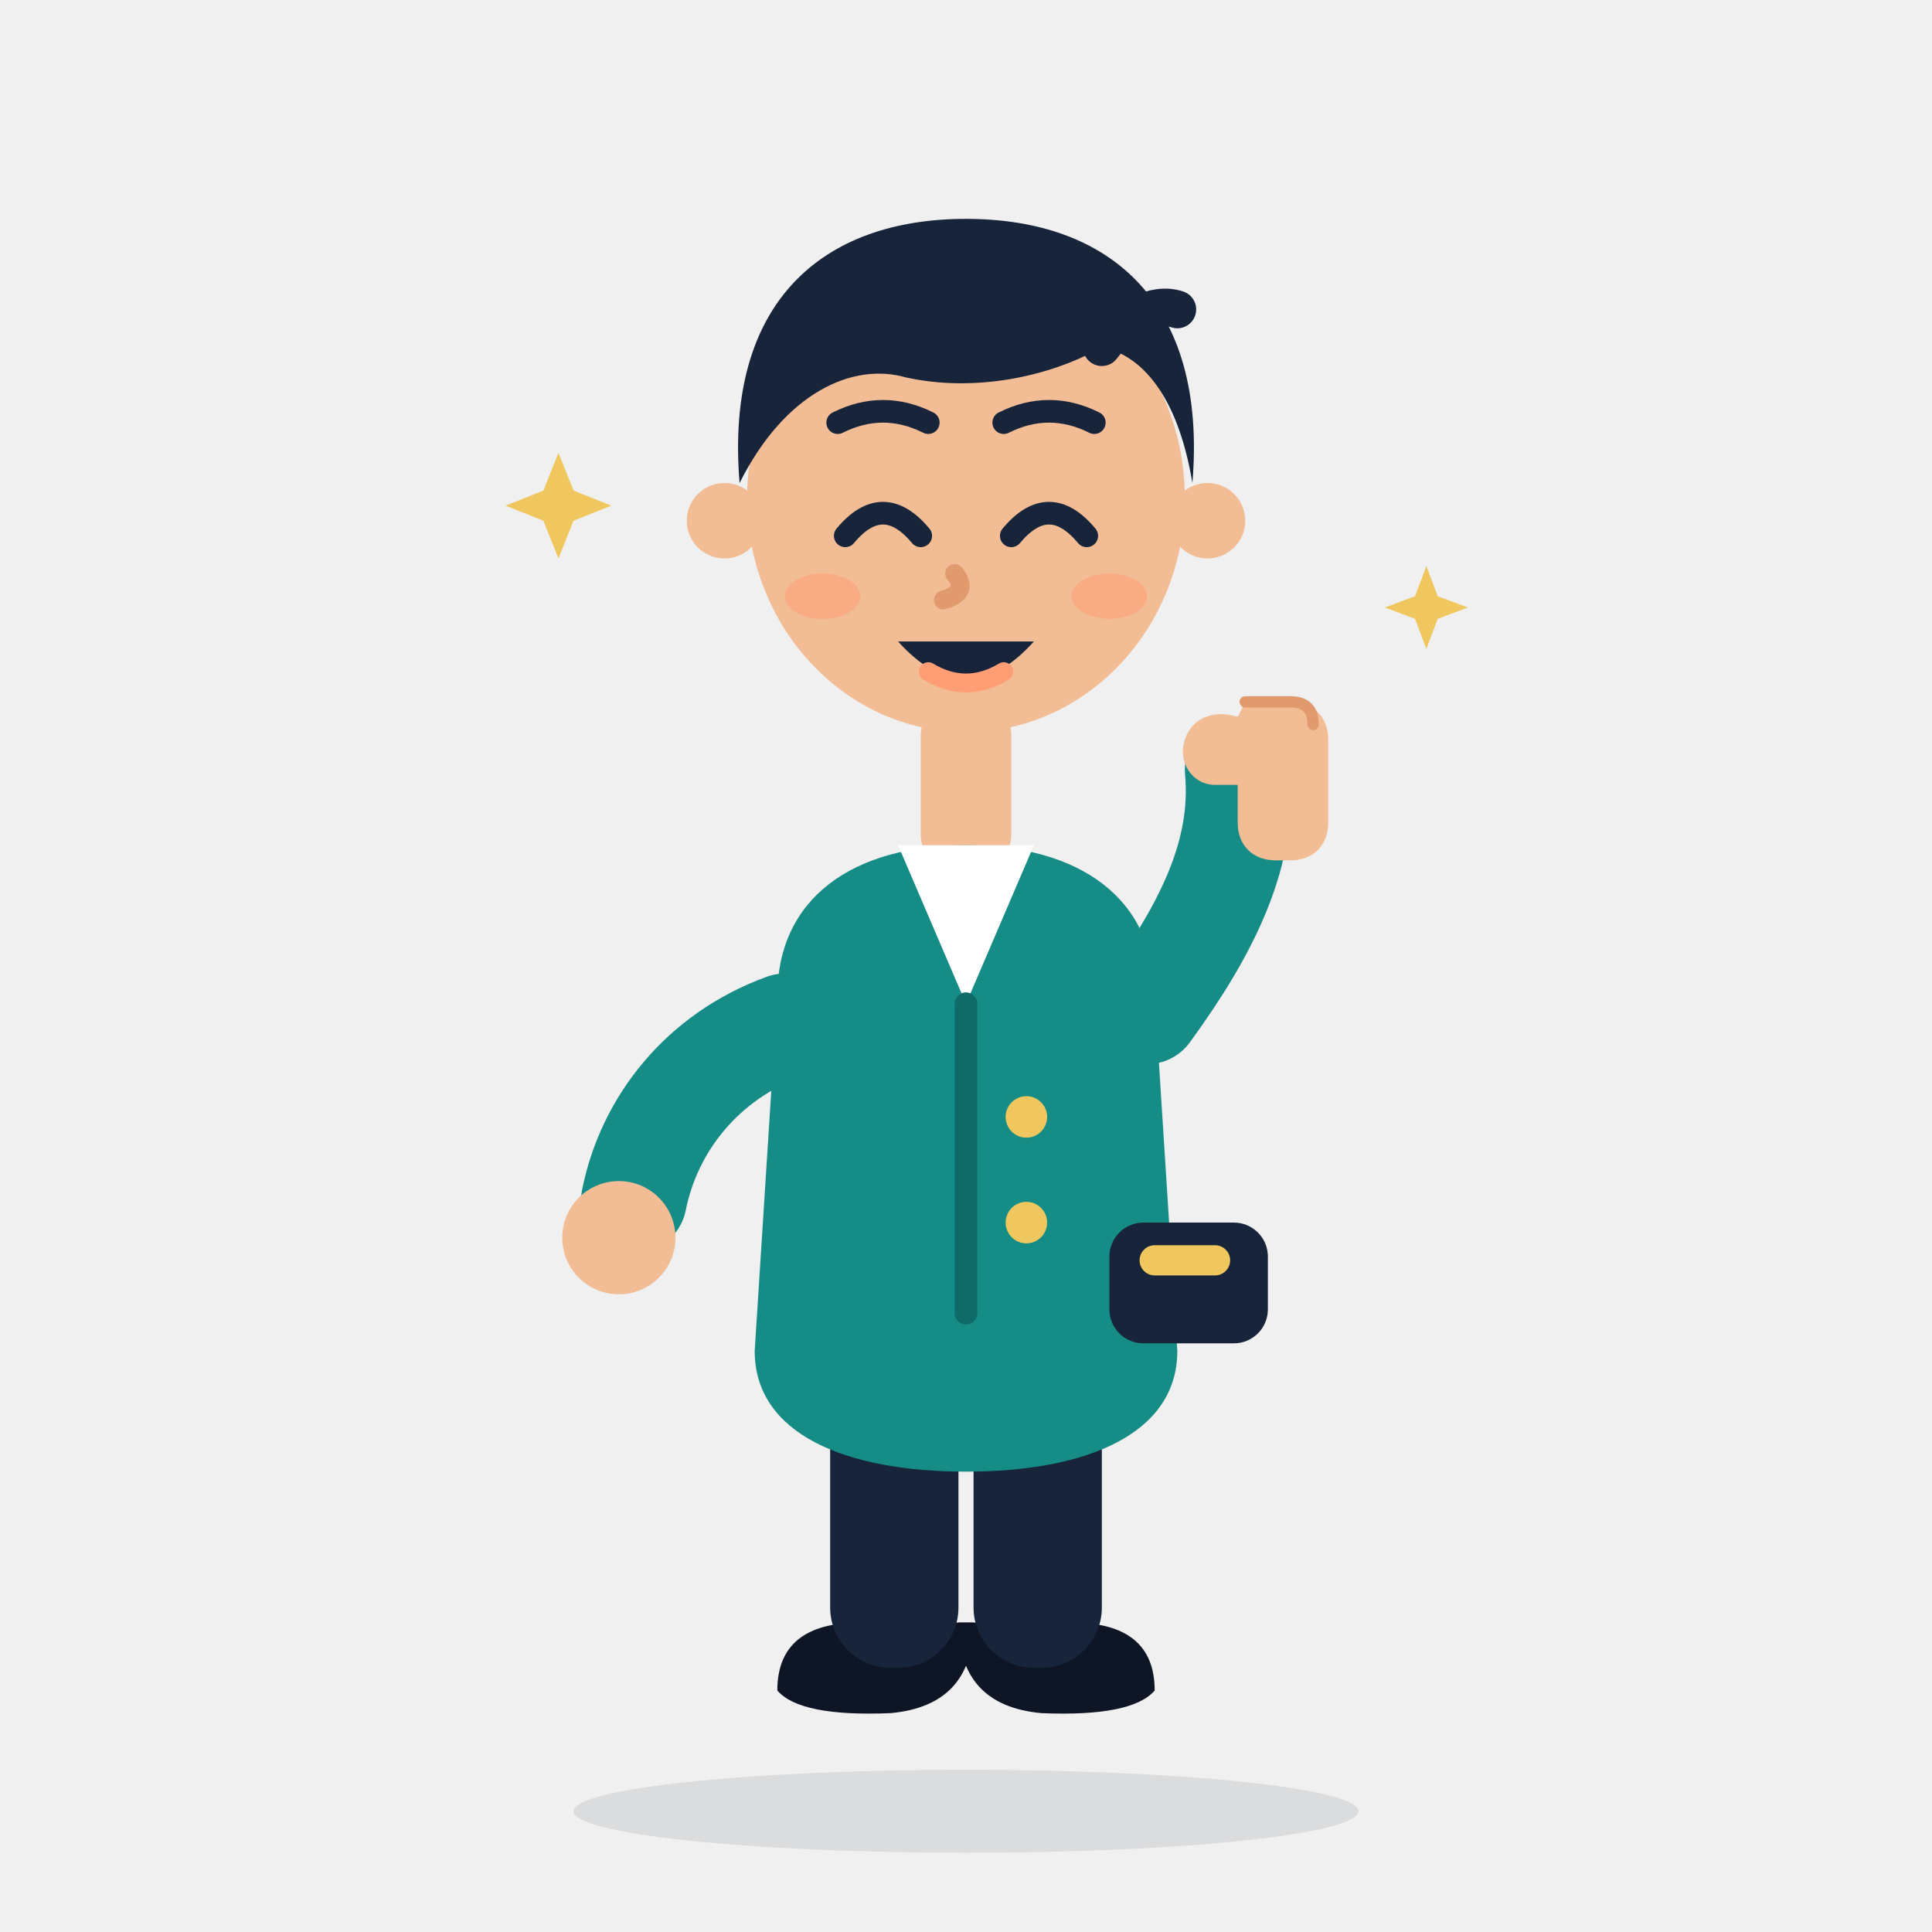
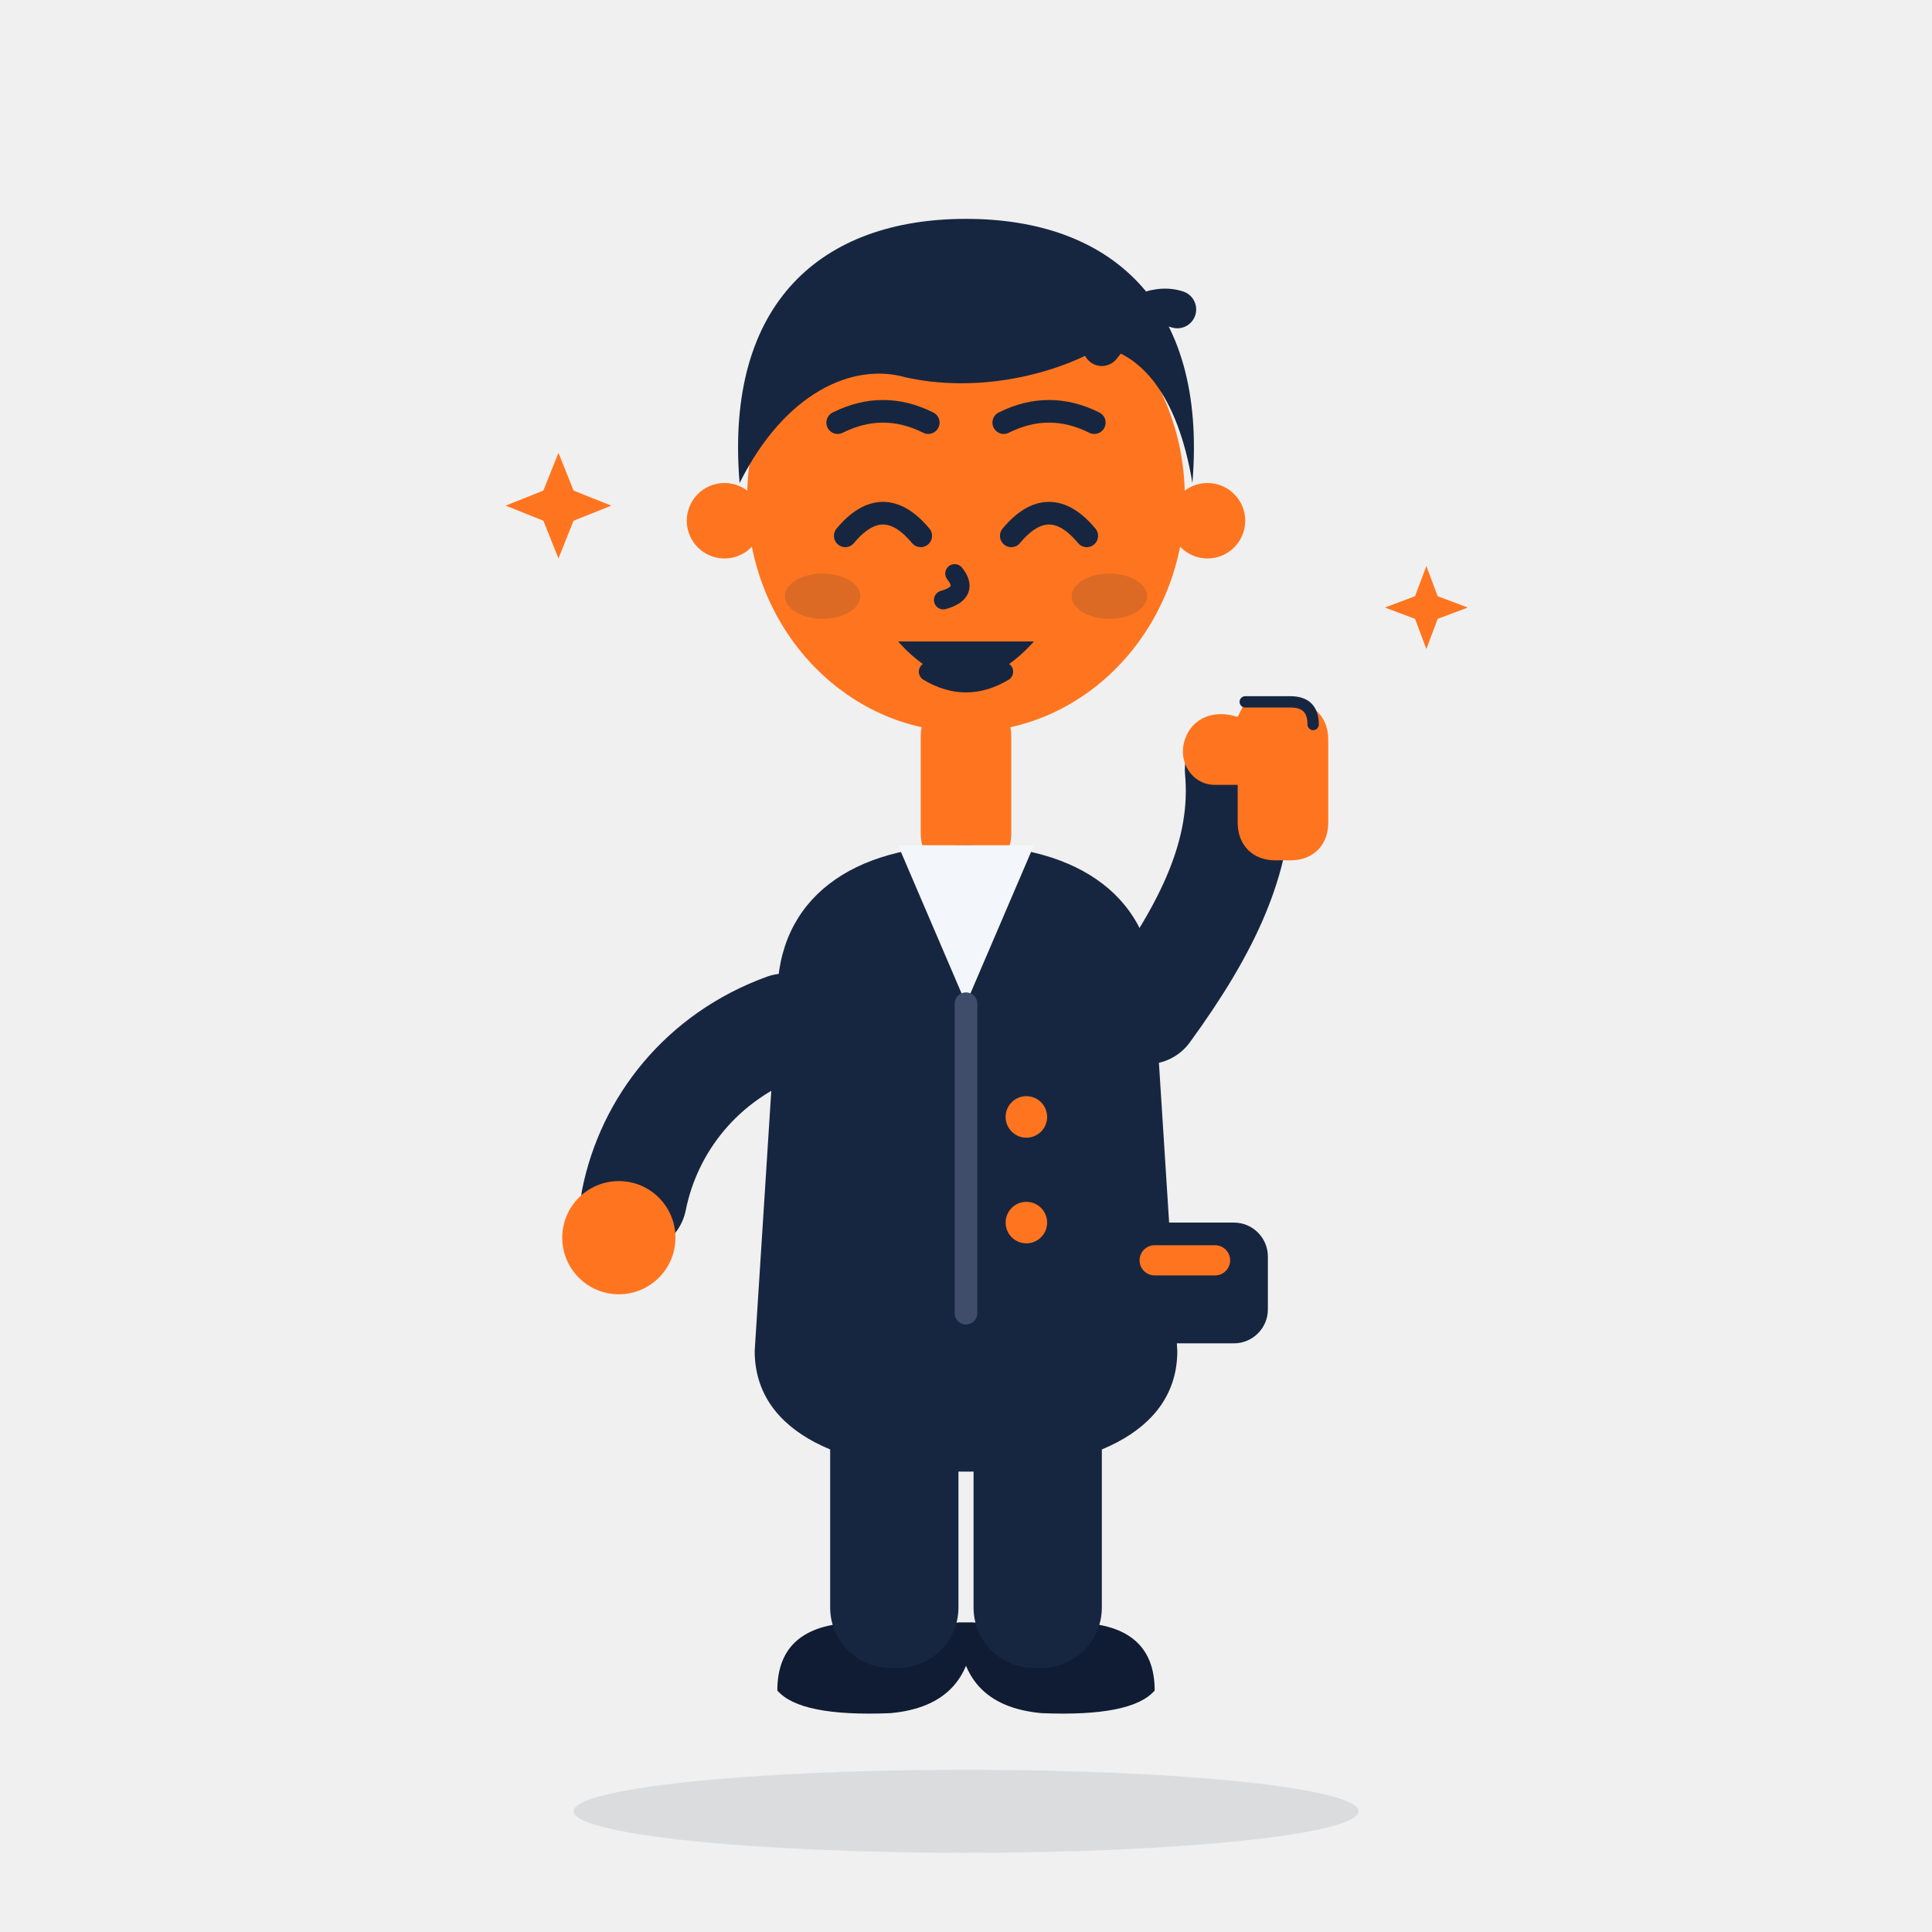
<svg xmlns="http://www.w3.org/2000/svg" viewBox="0 0 512 512" width="512" height="512" fill="none">
-   <ellipse cx="256" cy="480" rx="104" ry="11" fill="#17243A" opacity="0.10" />
-   <path d="M206 448 Q206 430 228 430 L258 430 Q258 452 236 454 Q212 455 206 448 Z" fill="#0E1626" />
-   <path d="M306 448 Q306 430 284 430 L254 430 Q254 452 276 454 Q300 455 306 448 Z" fill="#0E1626" />
-   <rect x="220" y="368" width="34" height="74" rx="16" fill="#17243A" />
-   <rect x="258" y="368" width="34" height="74" rx="16" fill="#17243A" />
-   <rect x="244" y="184" width="24" height="48" rx="11" fill="#F2BC94" />
-   <path d="M206 264 C206 238 226 224 256 224 C286 224 306 238 306 264 L312 358 C312 380 288 390 256 390 C224 390 200 380 200 358 Z" fill="#168C87" />
-   <path d="M238 224 L256 266 L274 224 Z" fill="#FFFFFF" />
-   <path d="M256 266 L256 348" stroke="#0F6B67" stroke-width="6" stroke-linecap="round" />
-   <circle cx="272" cy="296" r="5.5" fill="#F0C75E" />
-   <circle cx="272" cy="324" r="5.5" fill="#F0C75E" />
-   <rect x="294" y="324" width="42" height="32" rx="9" fill="#17243A" />
-   <rect x="302" y="330" width="24" height="8" rx="4" fill="#F0C75E" />
-   <path d="M208 272 C186 280 172 298 168 318" stroke="#168C87" stroke-width="28" stroke-linecap="round" />
-   <path d="M304 268 C320 246 330 226 328 204" stroke="#168C87" stroke-width="28" stroke-linecap="round" />
-   <circle cx="164" cy="328" r="15" fill="#F2BC94" />
-   <path d="M328 190 C322 188 316 190 314 196 C312 202 316 208 322 208 L328 208 L328 218 C328 224 332 228 338 228 L342 228 C348 228 352 224 352 218 L352 196 C352 190 348 186 342 186 L330 186 Z" fill="#F2BC94" />
-   <path d="M330 186 L342 186 C346 186 348 188 348 192" stroke="#E09A6E" stroke-width="3" stroke-linecap="round" />
-   <circle cx="192" cy="138" r="10" fill="#F2BC94" />
-   <circle cx="320" cy="138" r="10" fill="#F2BC94" />
-   <ellipse cx="256" cy="132" rx="58" ry="62" fill="#F2BC94" />
-   <path d="M196 128 C192 80 218 58 256 58 C294 58 320 80 316 128 C312 104 302 94 292 92 C278 100 258 104 240 100 C226 96 208 104 196 128 Z" fill="#17243A" />
-   <path d="M292 92 C298 84 306 80 312 82" stroke="#17243A" stroke-width="10" stroke-linecap="round" />
-   <path d="M222 112 Q234 106 246 112" stroke="#17243A" stroke-width="6" stroke-linecap="round" />
-   <path d="M266 112 Q278 106 290 112" stroke="#17243A" stroke-width="6" stroke-linecap="round" />
-   <path d="M224 142 Q234 130 244 142" stroke="#17243A" stroke-width="6" stroke-linecap="round" />
-   <path d="M268 142 Q278 130 288 142" stroke="#17243A" stroke-width="6" stroke-linecap="round" />
-   <path d="M253 152 Q257 157 250 159" stroke="#E09A6E" stroke-width="5" stroke-linecap="round" />
-   <path d="M238 170 Q256 190 274 170 Z" fill="#17243A" />
-   <path d="M246 178 Q256 184 266 178" stroke="#FF9E75" stroke-width="5" stroke-linecap="round" />
-   <ellipse cx="218" cy="158" rx="10" ry="6" fill="#FF9E75" opacity="0.55" />
-   <ellipse cx="294" cy="158" rx="10" ry="6" fill="#FF9E75" opacity="0.55" />
-   <path d="M148 120 L152 130 L162 134 L152 138 L148 148 L144 138 L134 134 L144 130 Z" fill="#F0C75E" />
-   <path d="M378 150 L381 158 L389 161 L381 164 L378 172 L375 164 L367 161 L375 158 Z" fill="#F0C75E" />
+   <ellipse cx="256" cy="480" rx="104" ry="11" fill="#172640" opacity="0.10" />
+   <path d="M206 448 Q206 430 228 430 L258 430 Q258 452 236 454 Q212 455 206 448 Z" fill="#101c33" />
+   <path d="M306 448 Q306 430 284 430 L254 430 Q254 452 276 454 Q300 455 306 448 Z" fill="#101c33" />
+   <rect x="220" y="368" width="34" height="74" rx="16" fill="#172640" />
+   <rect x="258" y="368" width="34" height="74" rx="16" fill="#172640" />
+   <rect x="244" y="184" width="24" height="48" rx="11" fill="#ff751f" />
+   <path d="M206 264 C206 238 226 224 256 224 C286 224 306 238 306 264 L312 358 C312 380 288 390 256 390 C224 390 200 380 200 358 Z" fill="#172640" />
+   <path d="M238 224 L256 266 L274 224 Z" fill="#f3f6fa" />
+   <path d="M256 266 L256 348" stroke="#3f4d6b" stroke-width="6" stroke-linecap="round" />
+   <circle cx="272" cy="296" r="5.5" fill="#ff751f" />
+   <circle cx="272" cy="324" r="5.5" fill="#ff751f" />
+   <rect x="294" y="324" width="42" height="32" rx="9" fill="#172640" />
+   <rect x="302" y="330" width="24" height="8" rx="4" fill="#ff751f" />
+   <path d="M208 272 C186 280 172 298 168 318" stroke="#172640" stroke-width="28" stroke-linecap="round" />
+   <path d="M304 268 C320 246 330 226 328 204" stroke="#172640" stroke-width="28" stroke-linecap="round" />
+   <circle cx="164" cy="328" r="15" fill="#ff751f" />
+   <path d="M328 190 C322 188 316 190 314 196 C312 202 316 208 322 208 L328 208 L328 218 C328 224 332 228 338 228 L342 228 C348 228 352 224 352 218 L352 196 C352 190 348 186 342 186 L330 186 Z" fill="#ff751f" />
+   <path d="M330 186 L342 186 C346 186 348 188 348 192" stroke="#172640" stroke-width="3" stroke-linecap="round" />
+   <circle cx="192" cy="138" r="10" fill="#ff751f" />
+   <circle cx="320" cy="138" r="10" fill="#ff751f" />
+   <ellipse cx="256" cy="132" rx="58" ry="62" fill="#ff751f" />
+   <path d="M196 128 C192 80 218 58 256 58 C294 58 320 80 316 128 C312 104 302 94 292 92 C278 100 258 104 240 100 C226 96 208 104 196 128 Z" fill="#172640" />
+   <path d="M292 92 C298 84 306 80 312 82" stroke="#172640" stroke-width="10" stroke-linecap="round" />
+   <path d="M222 112 Q234 106 246 112" stroke="#172640" stroke-width="6" stroke-linecap="round" />
+   <path d="M266 112 Q278 106 290 112" stroke="#172640" stroke-width="6" stroke-linecap="round" />
+   <path d="M224 142 Q234 130 244 142" stroke="#172640" stroke-width="6" stroke-linecap="round" />
+   <path d="M268 142 Q278 130 288 142" stroke="#172640" stroke-width="6" stroke-linecap="round" />
+   <path d="M253 152 Q257 157 250 159" stroke="#172640" stroke-width="5" stroke-linecap="round" />
+   <path d="M238 170 Q256 190 274 170 Z" fill="#172640" />
+   <path d="M246 178 Q256 184 266 178" stroke="#172640" stroke-width="5" stroke-linecap="round" />
+   <ellipse cx="218" cy="158" rx="10" ry="6" fill="#172640" opacity="0.15" />
+   <ellipse cx="294" cy="158" rx="10" ry="6" fill="#172640" opacity="0.15" />
+   <path d="M148 120 L152 130 L162 134 L152 138 L148 148 L144 138 L134 134 L144 130 Z" fill="#ff751f" />
+   <path d="M378 150 L381 158 L389 161 L381 164 L378 172 L375 164 L367 161 L375 158 Z" fill="#ff751f" />
</svg>
